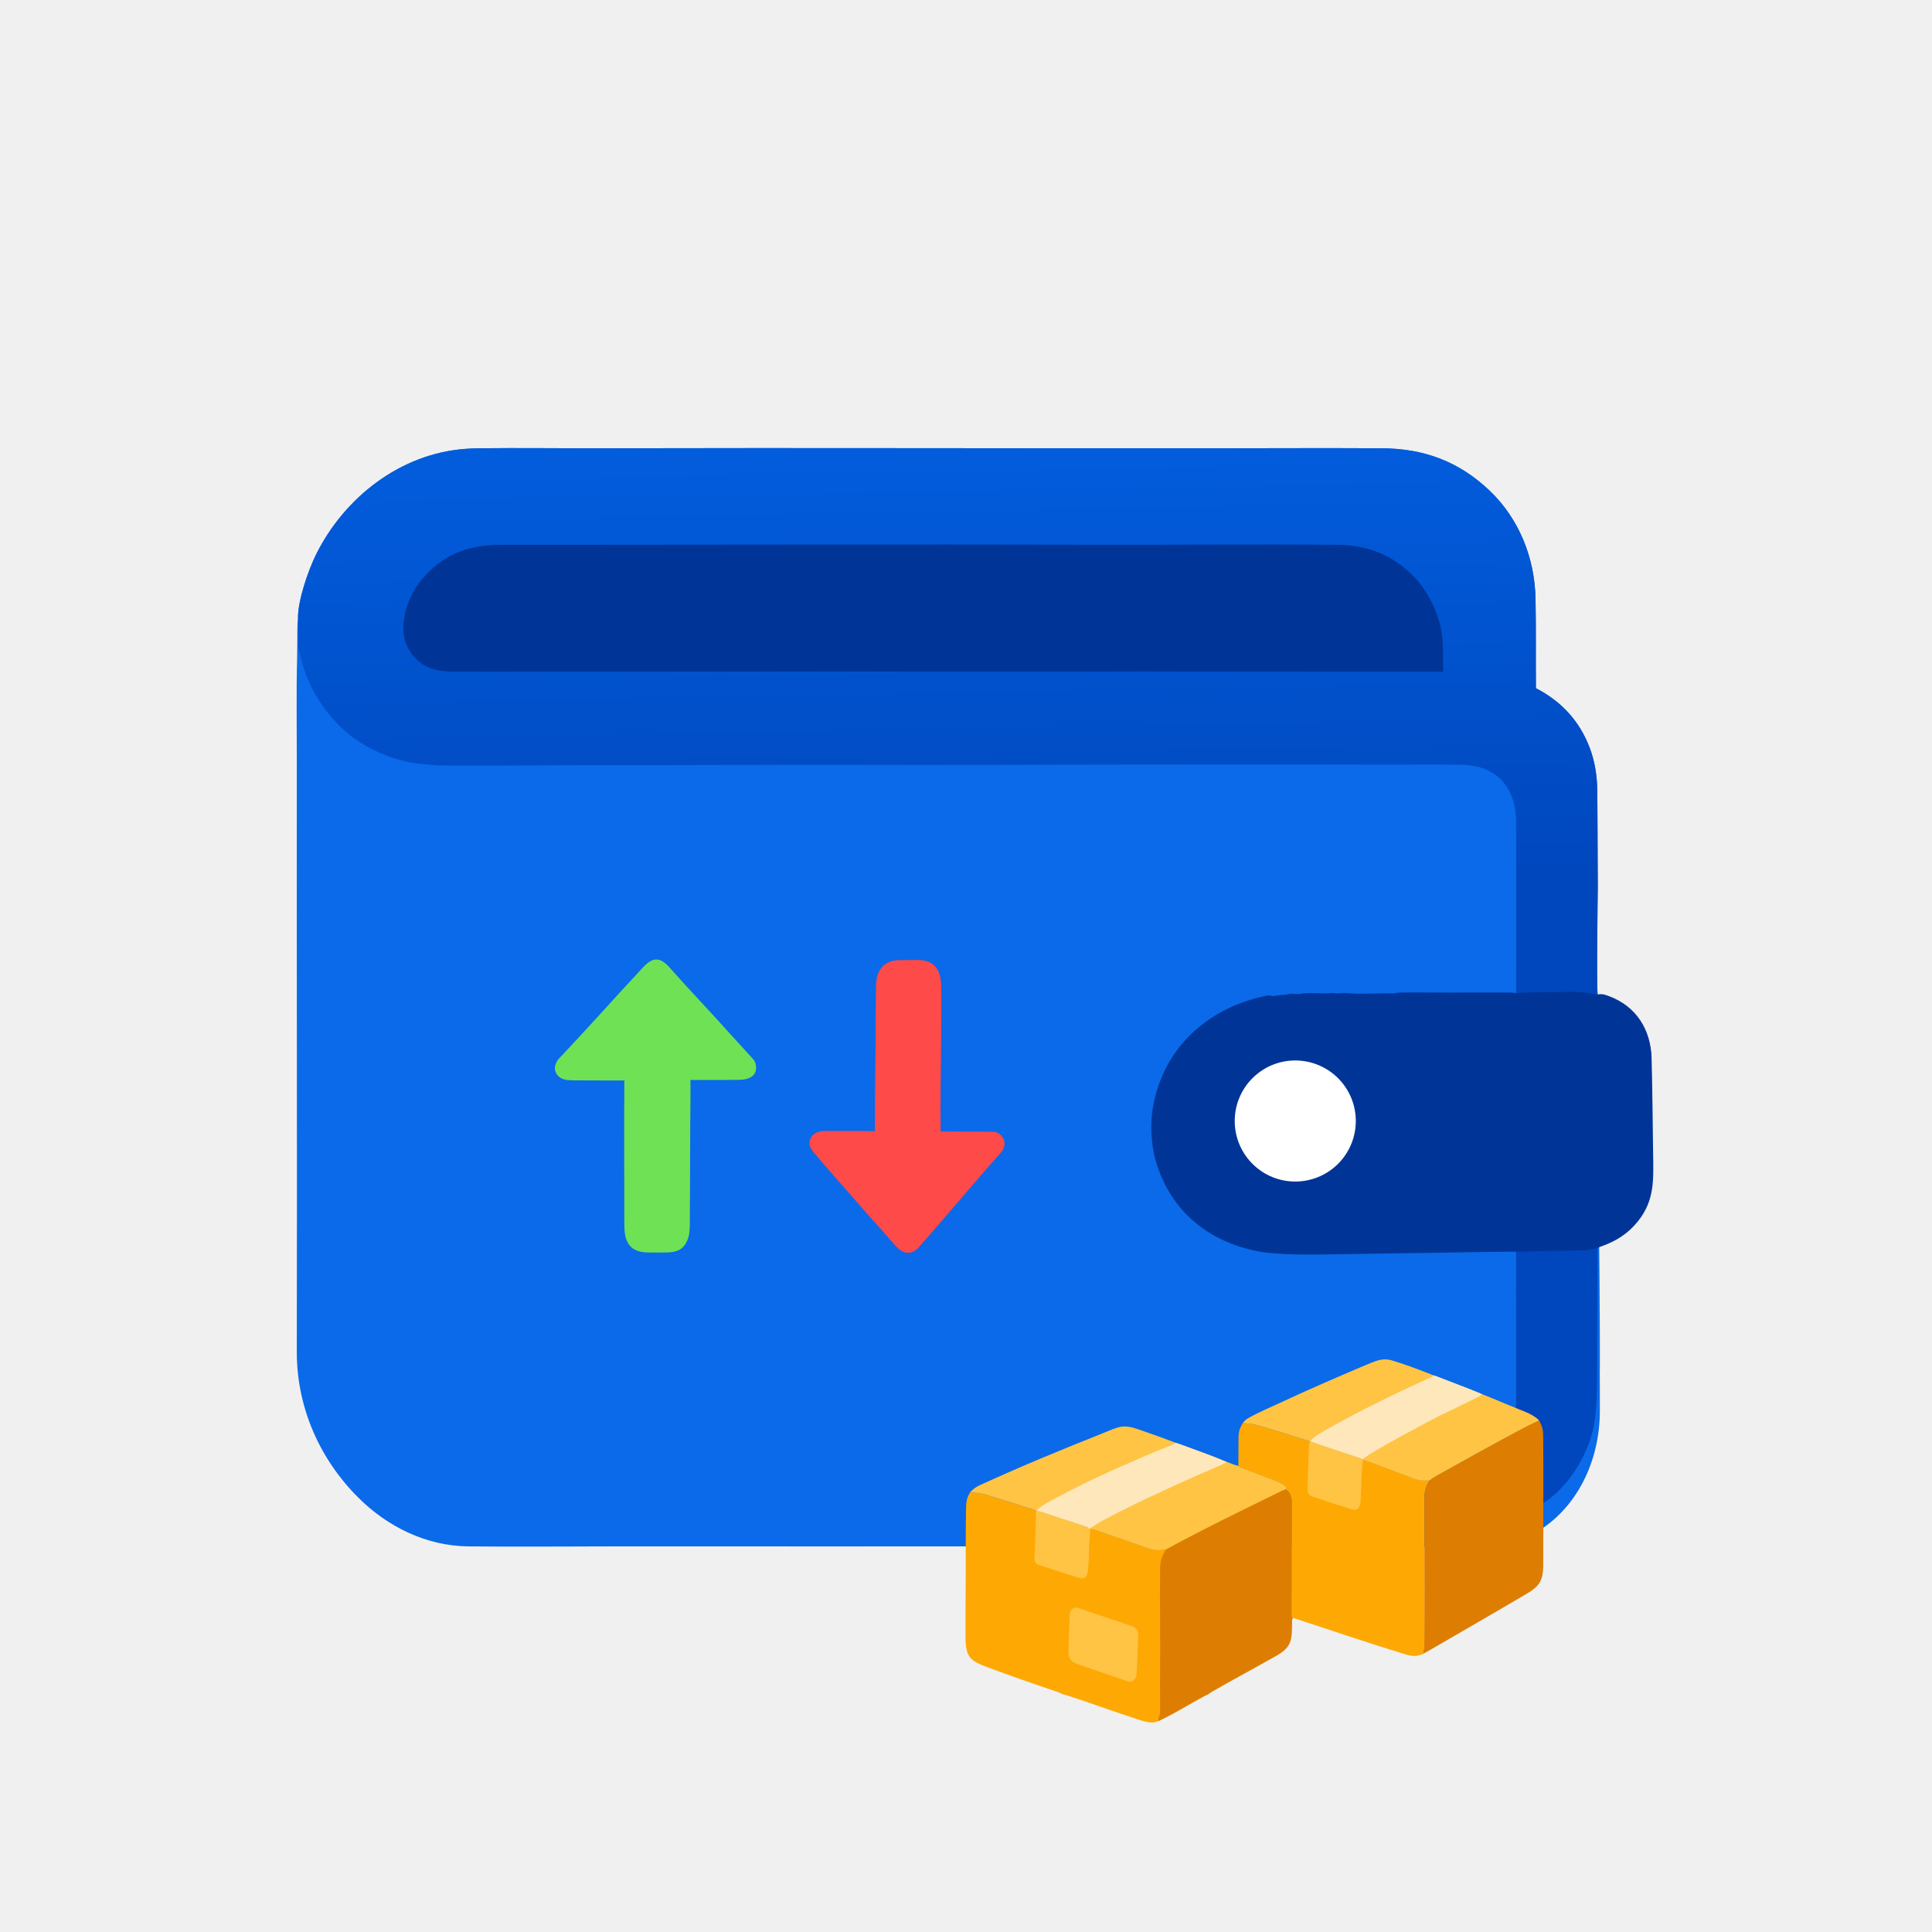
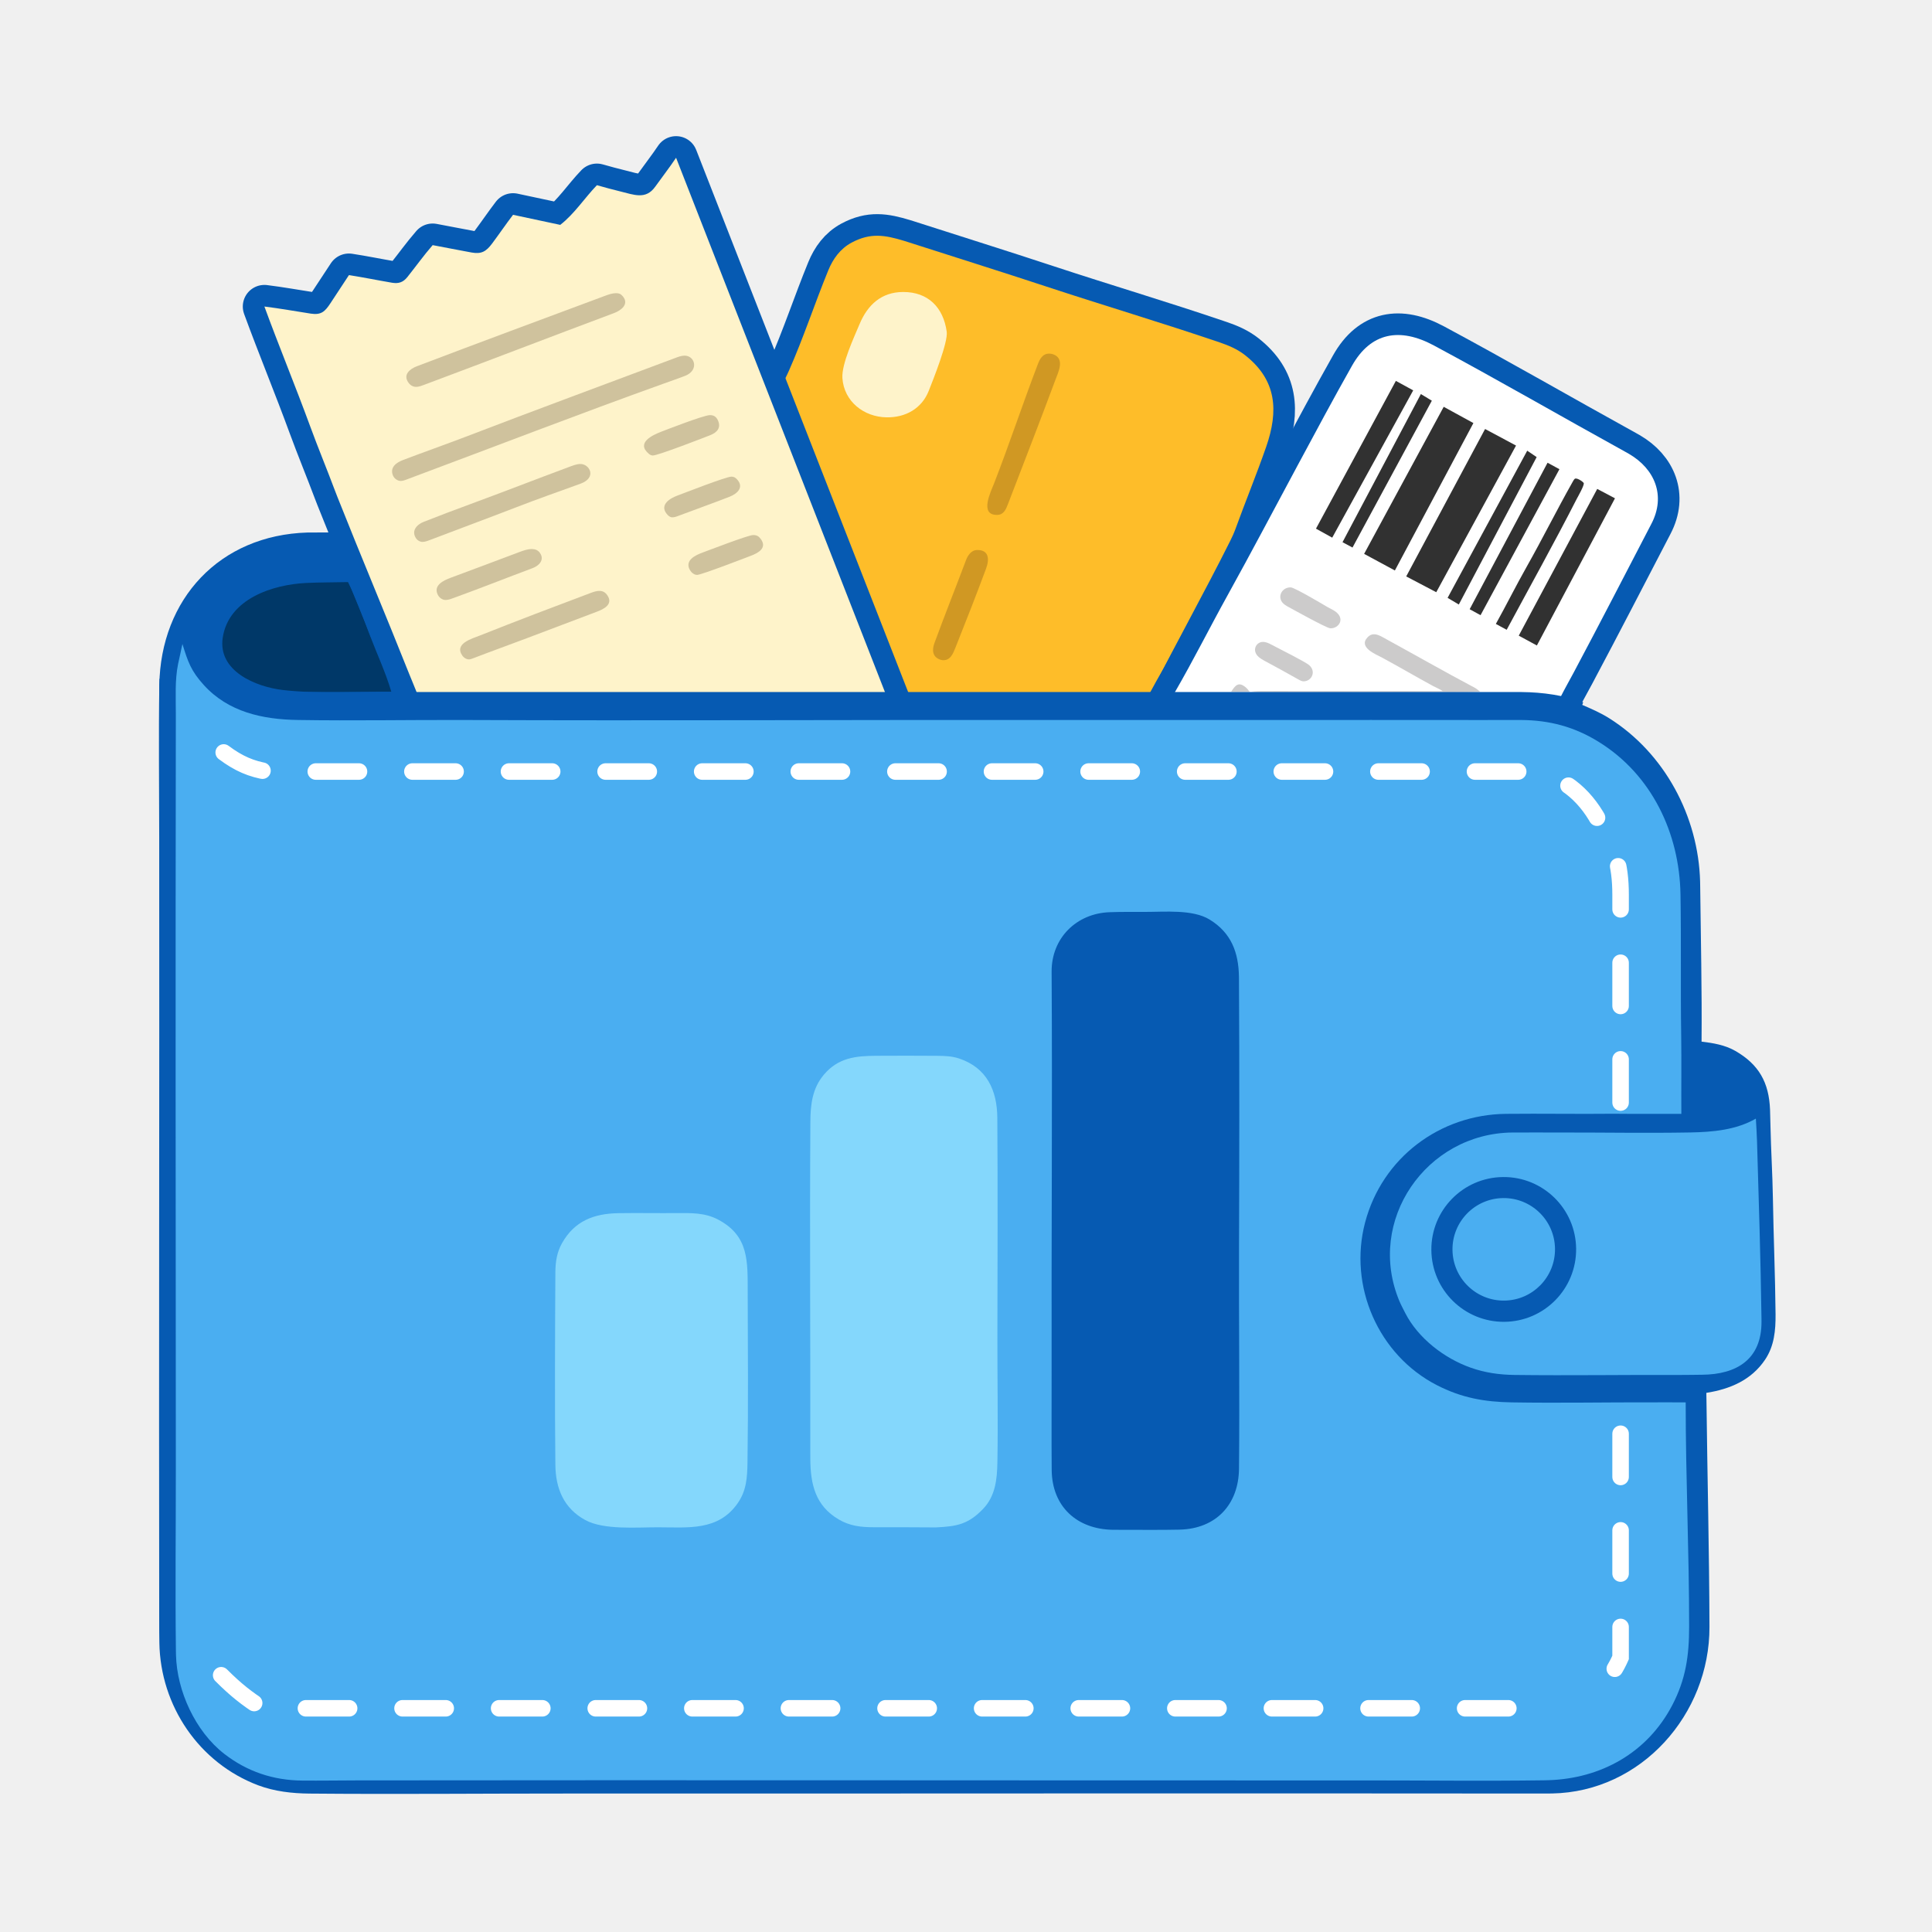
- <svg xmlns="http://www.w3.org/2000/svg" width="1254" height="1254" viewBox="0 0 1254 1254">
-   <path fill="#0A6AE9" d="M1037.8 809.75C1037.950 834.24 1038.050 858.73 1038.3 883.21C1038.41 894.2 1038.44 905.19 1038.41 916.18C1038.31 947.87 1023.92 979.58 995.53 995.48C984.97 1001.38 974.21 1003.93 962.19 1004.08C942.68 1004.3 923.13 1004.08 903.61 1004.09C885.26 1004.11 866.89 1004.33 848.54 1004.05C848.03 1004.05 847.51 1004.03 846.99 1004.02C847.51 1003.61 848.03 1003.22 848.61 1002.89C858.89 996.96 869.37 991.4 879.7 985.53C888.01 980.82 887.73 977.77 887.85 968.35C887.85 967.79 888.01 967.25 888.25 966.74C887.81 966.28 887.76 965.6 887.76 964.97C887.79 947.01 887.83 929.05 887.76 911.09C887.74 907.690 887.32 905.48 884.71 903.79C885.05 903.56 885.28 903.31 884.99 902.9C883.9 901.35 880.51 900.07 878.87 899.43C873.4 897.28 867.87 895.29 862.4 893.11C862.09 892.99 861.88 892.74 861.64 892.5C861.7 887.84 861.63 883.17 861.7 878.5C861.75 875.07 862.49 873.85 863.77 871.4C865.85 871.79 867.95 871.75 870.01 872.29C878.68 874.53 887.12 877.55 895.7 880.09C896.01 880.18 896.26 880.38 896.51 880.58C896.57 880.53 896.64 880.48 896.7 880.43C896.7 880.43 897.62 880.7 897.62 880.7C900.45 881.64 903.23 882.73 906.1 883.64C911.06 885.22 915.98 886.96 920.95 888.55C921.46 888.71 921.96 888.92 922.45 889.15C922.46 889.24 922.48 889.32 922.49 889.41C923.49 889.68 924.47 889.96 925.45 890.32C932.74 893.04 940 895.85 947.31 898.55C950.29 899.65 952.15 899.63 955.21 899.41C956.24 898.53 957.39 897.8 958.58 897.14C971.79 889.78 984.99 882.4 998.34 875.29C1001.72 873.49 1005.13 871.72 1008.62 870.16C1005.62 867.19 1001.41 865.86 997.49 864.25C996.85 846.76 997.64 829.25 997.3 811.76C1001.1 811.78 1004.91 811.56 1008.72 811.51C1015.88 811.42 1023.04 811.25 1030.19 811.12C1032.78 811.08 1035.29 810.36 1037.8 809.75Z" />
-   <path fill="#0A6AE9" d="M193.43 401.42C193.22 389.97 200.07 370.12 205.2 359.81C223.65 322.74 259.97 294.45 302 291.35C304.83 291.15 307.66 291.01 310.5 290.97C337.57 290.65 364.68 291.03 391.75 290.96C525.58 290.62 659.42 291.1 793.25 290.96C827.75 290.92 862.26 290.78 896.75 290.96C924.02 291.1 946.77 299.39 966.69 318.3C986 336.63 996.12 362.12 996.66 388.5C997.05 407.89 996.75 427.28 996.91 446.67C1013.39 455.24 1025.16 467.85 1031.8 485.31C1035.02 493.8 1036.54 502.93 1036.7 512C1037.06 533.25 1037.07 554.5 1037.25 575.75C1037.28 579.08 1035.68 643.47 1037.25 645.42C1038.78 645.39 1050.54 648.16 1059.94 657.31C1066.7 663.88 1071.56 676.16 1071.68 684.84C1071.91 701.7 1074.04 715.09 1063.07 728.78C1056.61 736.85 1048.68 741.77 1039 745.11C1038.5 745.28 1038.06 745.5 1037.59 745.75C1037.8 778.25 1037.93 810.75 1038.26 843.25C1038.41 857.83 1038.45 872.42 1038.41 887C1038.27 929.06 1019.18 971.15 981.49 992.25C967.48 1000.08 953.2 1003.47 937.25 1003.66C911.35 1003.96 885.41 1003.66 859.5 1003.68C835.15 1003.7 810.76 1004 786.41 1003.63C785.73 1003.62 785.04 1003.6 784.36 1003.58C783.32 1004.05 782.29 1004.54 781.28 1005.08C772.75 1009.62 760.99 1016.99 752.04 1020.99C747.84 1023.17 742.76 1021.36 738.25 1019.91C723.42 1015.13 708.81 1009.71 694 1004.87C692.53 1004.4 691.06 1003.94 689.56 1003.58C686.71 1003.74 683.85 1003.68 681 1003.69C587.67 1003.81 494.33 1003.66 401 1003.7C368.68 1003.72 336.32 1004.04 304 1003.71C276.71 1003.43 251.43 990.99 232.31 971.81C207.64 947.08 193.08 914.29 192.66 879.25C192.64 876.83 192.64 874.42 192.65 872C192.91 745.75 192.5 619.5 192.65 493.25C192.67 471.52 192.29 449.72 192.84 428C193.02 421.08 192.94 414.17 193.03 407.25C193.05 405.3 193.13 403.35 193.43 401.42Z" />
+ <svg xmlns="http://www.w3.org/2000/svg" viewBox="239 138 760 760">
  <defs>
-     <linearGradient id="gradient_0" gradientUnits="userSpaceOnUse" x1="616.916" y1="586.859" x2="611.637" y2="286.195">
-       <stop offset="0" stop-color="#0046BC" />
-       <stop offset="1" stop-color="#025DDD" />
-     </linearGradient>
+     <clipPath id="bl-back-clip">
+       <rect x="279" y="405" width="680" height="460" />
+     </clipPath>
  </defs>
-   <path fill="url(#gradient_0)" d="M193.43 401.42C193.22 389.97 200.07 370.12 205.2 359.81C223.65 322.74 259.97 294.45 302 291.35C304.83 291.15 307.66 291.01 310.5 290.97C337.57 290.65 364.68 291.03 391.75 290.96C525.58 290.62 659.42 291.1 793.25 290.96C827.75 290.92 862.26 290.78 896.75 290.96C924.02 291.1 946.77 299.39 966.69 318.3C986 336.63 996.12 362.12 996.66 388.5C997.05 407.89 996.75 427.28 996.91 446.67C1013.39 455.24 1025.16 467.85 1031.8 485.31C1035.02 493.8 1036.54 502.93 1036.7 512C1037.06 533.25 1036.52 625.04 1036.7 646.29C1037.14 698.19 1037.07 828.09 1036.7 872.54C1036.48 898.89 1037.55 919.52 1031.8 935.4C1018.89 971.03 992.28 982.69 986.35 981.21C975.96 978.61 984.3 936.54 984.07 906.21C983.95 890.71 984.3 548.5 984.07 533C984.03 529.97 983.8 526.94 983.24 523.97C979.87 506.09 966.78 496.66 949 496.38C931.09 496.08 913.16 496.4 895.25 496.33C780.67 495.86 666.08 496.7 551.5 496.42C498.83 496.29 446.16 496.74 393.5 496.62C358.84 496.54 324.16 497.21 289.5 496.87C282.94 496.81 276.49 496.25 270 495.42C252.88 493.2 233.95 484.26 221.54 472.24C209.1 460.2 200.19 445.59 195.69 428.7C195.230 426.98 194.85 425.23 194.39 423.51C194.39 423.5 194.24 423.05 194.24 423.05C193.57 421.14 193.52 420.9 193.45 418.75C193.34 415.86 193.2 412.89 193.36 410C193.53 406.85 193.72 404.55 193.43 401.42Z" />
-   <path fill="#003597" d="M261.8 406.33C262.2 395.88 266.63 384.86 273.25 376.79C286.95 360.14 302.81 353.92 324.01 353.64C333.1 353.52 342.2 353.61 351.28 353.61C470.09 353.57 588.91 353.28 707.72 353.56C760.72 353.68 813.75 353.23 866.75 353.57C887.21 353.7 903.47 359.49 918.51 375.09C926.49 383.35 934.05 398.43 935.75 410.92C936.89 419.23 936.54 427.65 936.71 436.04C933.18 435.96 833.6 436.11 787.36 435.91C727.34 435.66 667.34 436.15 607.33 435.94C533.32 435.67 459.32 436.14 385.31 435.93C354.83 435.84 324.32 436.21 293.85 435.91C291.91 435.89 290 435.72 288.06 435.59C272.41 434.54 261.19 421.97 261.8 406.33Z" />
-   <path fill="#003597" d="M824.4 646.08C825.34 646.43 826.03 646.82 826.99 646.4C828 645.95 829.17 646.38 830.22 646.05C832.08 645.46 833.66 646.07 835.2 645.54C837.88 644.61 839.82 645.28 842.5 645.24C843.57 645.23 844.46 644.88 845.5 644.79C850.81 644.3 856.17 644.77 861.5 644.75C862.69 644.74 863.81 644.42 865 644.55C866.69 644.75 868.26 644.82 870 644.73C870.67 644.7 871.33 644.55 872 644.51C873.32 644.44 874.46 644.61 875.75 644.71C885.39 645.48 895.09 644.47 904.75 644.75C905.81 644.78 906.69 644.25 907.75 644.24C918.83 644.11 929.92 644.25 941 644.25C954.33 644.24 967.67 644.19 981 644.24C981.7 644.24 982.34 644.47 983.02 644.47C984.31 644.45 983.68 644.4 985 644.65C985.69 644.78 986.89 644.25 987.75 644.24C998.92 644.11 1010.08 643.84 1021.25 643.82C1024.93 643.81 1028.59 644.32 1032.24 644.78C1033.03 644.88 1033.69 645.23 1034.5 645.24C1036.23 645.27 1036.52 646.12 1038.19 645.28C1040.82 645.23 1041.63 645.56 1044.25 646.53C1061.97 653.04 1071.5 668.23 1071.99 686.75C1072.55 707.48 1072.7 728.26 1072.99 749C1073.22 765.86 1074.04 779.09 1063.07 792.78C1056.61 800.85 1048.68 805.77 1039 809.11C1038.5 809.28 1038.06 809.5 1037.59 809.75C1034.26 810.56 1030.93 811.51 1027.5 811.57C1018 811.74 1008.51 811.96 999 812.08C993.94 812.15 988.89 812.45 983.84 812.42C982.81 812.42 981.78 812.42 980.75 812.43C946.58 812.8 912.42 813.5 878.25 813.92C859.56 814.15 839.57 815.02 821.25 812.97C821.25 812.97 820.5 812.87 820.5 812.87C786.18 807.54 759.88 787.17 750.09 753.25C746.88 742.12 746.43 728.12 748.68 716.77C754.58 686.97 773.5 664.79 801.03 652.77C805.9 650.65 818.95 646.22 824.4 646.08Z" />
-   <path fill="white" d="M841.26 688.32C855.41 688.51 868.37 696.3 875.18 708.71C881.98 721.12 881.59 736.23 874.15 748.27C866.71 760.31 853.36 767.42 839.22 766.88C817.72 766.05 800.88 748.1 801.44 726.59C802 705.08 819.75 688.02 841.26 688.32Z" />
-   <path fill="#FEA903" d="M806.63 923.57C809.39 924.09 812.17 924.04 814.91 924.75C826.41 927.73 837.61 931.73 849 935.1C849.41 935.23 849.75 935.49 850.07 935.76C850.16 935.69 850.25 935.62 850.33 935.55C850.33 935.55 851.55 935.92 851.55 935.92C855.31 937.16 859 938.61 862.8 939.82C869.39 941.92 875.92 944.22 882.51 946.33C883.19 946.55 883.85 946.82 884.5 947.13C884.52 947.25 884.54 947.36 884.56 947.47C885.88 947.83 887.19 948.2 888.48 948.68C898.16 952.29 907.8 956.02 917.5 959.61C921.45 961.07 923.92 961.04 927.98 960.75C925.49 964.75 924.52 967.93 924.51 973C924.46 1004.25 924.72 1035.5 924.47 1066.75C924.45 1069.03 923.93 1071.28 923.5 1073.52C919.69 1075.15 917.08 1075.28 912.5 1073.89C888.64 1066.59 865.02 1058.55 841.3 1050.78C841.3 1050.78 839.11 1050.11 839.11 1050.11C838.53 1049.5 838.46 1048.6 838.46 1047.76C838.5 1023.92 838.56 1000.08 838.46 976.25C838.44 971.73 837.88 968.8 834.41 966.56C834.86 966.25 835.17 965.92 834.79 965.38C833.34 963.32 828.84 961.62 826.67 960.77C819.4 957.92 812.06 955.28 804.81 952.39C804.4 952.23 804.11 951.89 803.8 951.58C803.87 945.39 803.79 939.19 803.88 933C803.94 928.44 804.93 926.82 806.63 923.57Z" />
-   <path fill="#FFC444" d="M850.33 935.55C850.33 935.55 851.55 935.92 851.55 935.92C855.31 937.16 859 938.61 862.8 939.82C869.39 941.92 875.92 944.22 882.51 946.33C883.19 946.55 883.85 946.82 884.5 947.13C884.52 947.25 884.54 947.36 884.56 947.47C883.49 956.44 883.66 965.5 883.06 974.5C882.78 978.64 881.1 980.81 877.24 979.62C869.72 977.31 862.27 974.78 854.8 972.32C850.65 970.95 848.59 970.6 848.72 966C848.95 957.42 849.13 948.83 849.54 940.25C849.61 938.74 849.81 937.25 850.07 935.76C850.16 935.69 850.25 935.62 850.33 935.55Z" />
-   <path fill="#DD7E02" d="M998.87 921.93C1001 925.41 1001.6 927.74 1001.65 932.5C1001.89 959.74 1001.63 987 1001.68 1014.25C1001.68 1014.25 1001.67 1016.25 1001.67 1016.25C1001.58 1025.89 999.05 1029.66 991.27 1034.25C969.82 1046.91 948.24 1059.33 926.7 1071.82C925.65 1072.43 924.58 1072.98 923.5 1073.52C923.93 1071.28 924.45 1069.03 924.47 1066.75C924.72 1035.5 924.46 1004.25 924.51 973C924.52 967.93 925.49 964.75 927.98 960.75C929.35 959.58 930.88 958.61 932.45 957.74C949.99 947.97 967.5 938.17 985.22 928.74C989.71 926.35 994.23 924 998.87 921.93Z" />
-   <path fill="#FEA903" d="M834.41 966.56C837.88 968.8 838.44 971.73 838.46 976.25C838.56 1000.08 838.5 1023.92 838.46 1047.76C838.46 1048.6 838.53 1049.5 839.11 1050.11C838.8 1050.78 838.58 1051.5 838.58 1052.24C838.43 1064.75 838.8 1068.79 827.77 1075.05C814.06 1082.83 800.15 1090.21 786.5 1098.08C785.74 1098.52 785.05 1099.04 784.36 1099.58C783.32 1100.05 782.29 1100.54 781.28 1101.08C772.75 1105.62 760.99 1112.99 752.04 1116.99C747.84 1119.17 742.76 1117.36 738.25 1115.91C723.42 1111.13 708.81 1105.71 694 1100.87C692.53 1100.4 691.06 1099.94 689.56 1099.58C688.53 1099.06 687.5 1098.56 686.41 1098.2C671.26 1093.1 656.18 1087.81 641.2 1082.26C629.86 1078.07 626.73 1075.76 626.69 1062.75C626.66 1051.59 626.69 1040.41 626.79 1029.25C626.93 1012.84 626.7 996.4 627.01 980C627.12 974.19 627.36 972.7 629.68 968.61C632.73 968.89 635.82 969.01 638.76 969.86C650.28 973.16 660.09 976.51 671.02 979.9C671.78 980.14 672.01 980.28 672.58 980.8C672.65 980.71 672.72 980.62 672.78 980.54C674.2 980.82 675.59 981.2 676.97 981.66C686.11 984.69 695.25 987.7 704.41 990.69C705.59 991.08 706.25 991.42 707.11 992.2C707.24 992.43 707.38 992.65 707.52 992.88C708.31 992.29 708.78 992.34 709.72 992.64C721.16 996.26 732.4 1000.51 743.78 1004.36C749.59 1006.33 751.48 1006.46 756.93 1005.52C781.08 992.37 805.83 980.36 830.52 968.26C831.79 967.64 833.1 967.1 834.41 966.56Z" />
-   <path fill="#DD7E02" d="M834.41 966.56C837.88 968.8 838.44 971.73 838.46 976.25C838.56 1000.08 838.5 1023.92 838.46 1047.76C838.46 1048.6 838.53 1049.5 839.11 1050.11C838.8 1050.78 838.58 1051.5 838.58 1052.24C838.43 1064.75 838.8 1068.79 827.77 1075.05C814.06 1082.83 800.15 1090.21 786.5 1098.08C785.74 1098.52 785.05 1099.04 784.36 1099.58C783.32 1100.05 782.29 1100.54 781.28 1101.08C772.75 1105.62 760.99 1112.99 752.04 1116.99C751.79 1116.18 751.65 1116.03 751.96 1115.23C752.69 1113.41 752.98 1111.99 753 1110C753.05 1103.25 752.83 1096.51 752.92 1089.75C753.24 1065.75 752.66 1041.74 752.98 1017.75C753.05 1012.67 754.44 1009.5 756.93 1005.52C781.08 992.37 805.83 980.36 830.52 968.26C831.79 967.64 833.1 967.1 834.41 966.56Z" />
-   <path fill="#FFC444" d="M672.78 980.54C674.2 980.82 675.59 981.2 676.97 981.66C686.11 984.69 695.25 987.7 704.41 990.69C705.59 991.08 706.25 991.42 707.11 992.2C707.24 992.43 707.38 992.65 707.52 992.88C707.5 994.42 707.47 995.96 707.34 997.5C706.78 1004.08 706.83 1010.67 706.36 1017.25C705.67 1026.82 702.63 1024.92 694.55 1022.33C688.11 1020.26 681.67 1018.19 675.25 1016.05C671.28 1014.73 671.38 1013.48 671.5 1009.5C671.56 1007.5 671.63 1005.52 671.75 1003.52C672.17 996.59 672.1 989.66 672.43 982.74C672.46 982.09 672.52 981.45 672.58 980.8C672.65 980.71 672.72 980.62 672.78 980.54Z" />
-   <path fill="#FFC444" d="M698.25 1043.52C700.6 1043.56 702.77 1044.72 705 1045.47C714.76 1048.74 724.56 1052 734.29 1055.36C736.83 1056.23 738.86 1057.86 738.79 1060.74C738.56 1069.42 738.06 1078.08 737.7 1086.75C737.59 1089.19 735.68 1091.68 733.25 1091.57C732.47 1091.53 731.74 1091.21 731.01 1090.95C720.51 1087.32 709.99 1083.76 699.49 1080.15C695.3 1078.7 693.5 1076.6 693.55 1071.75C693.64 1064.25 694.02 1056.75 694.23 1049.24C694.3 1046.83 695.18 1043.48 698.25 1043.52Z" />
-   <path fill="#FFC444" d="M629.68 968.61C631.7 966.42 633.17 965.29 636.22 963.89C662.39 951.89 689.02 940.89 715.78 930.27C726.44 926.04 728.55 924.2 738.92 927.76C747.07 930.57 755.22 933.43 763.26 936.54C764.02 936.74 764.76 936.98 765.49 937.25C775.76 941.13 786.17 944.62 796.26 948.94C797.65 949.46 802.14 951.32 803.8 951.58C804.11 951.89 804.4 952.23 804.81 952.39C812.06 955.28 819.4 957.92 826.67 960.77C828.84 961.62 833.34 963.32 834.79 965.38C835.17 965.92 834.86 966.25 834.41 966.56C833.1 967.1 831.79 967.64 830.52 968.26C805.83 980.36 781.08 992.37 756.93 1005.52C751.48 1006.46 749.59 1006.33 743.78 1004.36C732.4 1000.51 721.16 996.26 709.72 992.64C708.78 992.34 708.31 992.29 707.52 992.88C707.38 992.65 707.24 992.43 707.11 992.2C706.25 991.42 705.59 991.08 704.41 990.69C695.25 987.7 686.11 984.69 676.97 981.66C675.59 981.2 674.2 980.82 672.78 980.54C672.72 980.62 672.65 980.71 672.58 980.8C672.01 980.28 671.78 980.14 671.02 979.9C660.09 976.51 650.28 973.16 638.76 969.86C635.82 969.01 632.73 968.89 629.68 968.61Z" />
-   <path fill="#FFC444" d="M796.26 948.94C797.65 949.46 802.14 951.32 803.8 951.58C804.11 951.89 804.4 952.23 804.81 952.39C812.06 955.28 819.4 957.92 826.67 960.77C828.84 961.62 833.34 963.32 834.79 965.38C835.17 965.92 834.86 966.25 834.41 966.56C833.1 967.1 831.79 967.64 830.52 968.26C805.83 980.36 781.08 992.37 756.93 1005.52C751.48 1006.46 749.59 1006.33 743.78 1004.36C732.4 1000.51 721.16 996.26 709.72 992.64C708.78 992.34 708.31 992.29 707.52 992.88C707.38 992.65 707.24 992.43 707.11 992.2C711.19 989.83 710.73 989.56 716.15 986.69C735.85 976.25 756.12 966.92 776.49 957.86C782.38 955.23 788.45 952.83 794.27 950.07C794.96 949.74 795.61 949.34 796.26 948.94Z" />
-   <path fill="#FEE7BB" d="M763.26 936.54C764.02 936.74 764.76 936.98 765.49 937.25C775.76 941.13 786.17 944.62 796.26 948.94C795.61 949.34 794.96 949.74 794.27 950.07C788.45 952.83 782.38 955.23 776.49 957.86C756.12 966.92 735.85 976.25 716.15 986.69C710.73 989.56 711.19 989.83 707.11 992.2C706.25 991.42 705.59 991.08 704.41 990.69C695.25 987.7 686.11 984.69 676.97 981.66C675.59 981.2 674.2 980.82 672.78 980.54C672.79 980.53 673.33 979.91 673.33 979.91C675.7 977.23 683.09 973.58 686.21 971.89C707.17 960.56 729.21 950.98 751.13 941.7C754.9 940.11 759.86 938.47 763.26 936.54Z" />
-   <path fill="#FFC444" d="M806.63 923.57C807.58 922.5 808.44 921.53 809.67 920.78C815.06 917.5 828.09 911.81 833.68 909.22C850.46 901.44 867.45 894.07 884.47 886.84C884.48 886.84 885.84 886.28 885.84 886.28C891.77 883.87 896.85 881.07 903.25 882.95C912.48 885.67 921.66 889.25 930.62 892.74C931.93 893.15 933.22 893.64 934.5 894.14C942.91 897.44 951.39 900.56 959.75 903.99C960.53 904.31 961.3 904.63 962.04 905.03C969.45 907.91 976.72 911.14 984.1 914.08C989.3 916.22 994.88 917.98 998.87 921.93C994.23 924 989.71 926.35 985.22 928.74C967.5 938.17 949.99 947.97 932.45 957.74C930.88 958.61 929.35 959.58 927.98 960.75C923.92 961.04 921.45 961.07 917.5 959.61C907.8 956.02 898.16 952.29 888.48 948.68C887.19 948.2 885.88 947.83 884.56 947.47C884.54 947.36 884.52 947.25 884.5 947.13C883.85 946.82 883.19 946.55 882.51 946.33C875.92 944.22 869.39 941.92 862.8 939.82C859 938.61 855.31 937.16 851.55 935.92C851.55 935.92 850.33 935.55 850.33 935.55C850.25 935.62 850.16 935.69 850.07 935.76C849.75 935.49 849.41 935.23 849 935.1C837.61 931.73 826.41 927.73 814.91 924.75C812.17 924.04 809.39 924.09 806.63 923.57Z" />
-   <path fill="#FFC444" d="M884.5 947.13C887.41 944.7 890.73 942.83 894 940.92C904.84 934.57 915.92 928.68 926.99 922.75C937.28 917.24 947.97 912.55 958.34 907.22C959.62 906.56 960.88 905.88 962.04 905.03C969.45 907.91 976.72 911.14 984.1 914.08C989.3 916.22 994.88 917.98 998.87 921.93C994.23 924 989.71 926.35 985.22 928.74C967.5 938.17 949.99 947.97 932.45 957.74C930.88 958.61 929.35 959.58 927.98 960.75C923.92 961.04 921.45 961.07 917.5 959.61C907.8 956.02 898.16 952.29 888.48 948.68C887.19 948.2 885.88 947.83 884.56 947.47C884.54 947.36 884.52 947.25 884.5 947.13Z" />
-   <path fill="#FEE7BB" d="M930.62 892.74C931.93 893.15 933.22 893.64 934.5 894.14C942.91 897.44 951.39 900.56 959.75 903.99C960.53 904.31 961.3 904.63 962.04 905.03C960.88 905.88 959.62 906.56 958.34 907.22C947.97 912.55 937.28 917.24 926.99 922.75C915.92 928.68 904.84 934.57 894 940.92C890.73 942.83 887.41 944.7 884.5 947.13C883.85 946.82 883.19 946.55 882.51 946.33C875.92 944.22 869.39 941.92 862.8 939.82C859 938.61 855.31 937.16 851.55 935.92C851.55 935.92 850.33 935.55 850.33 935.55C850.33 935.55 850.85 934.92 850.85 934.91C853.23 932.03 860.79 928.01 864.09 926.15C885.08 914.33 906.87 903.99 928.75 893.92C929.42 893.61 930.02 893.17 930.62 892.74Z" />
-   <path fill="#6FE154" d="M405.25 701.3C394.25 701.24 383.25 701.36 372.25 701.22C371.08 701.21 369.91 701.18 368.75 701.09C360.61 700.45 357.4 693.07 362.93 686.96C363.88 685.91 364.87 684.89 365.85 683.86C383.29 665.37 400.14 646.32 417.5 627.750C423.45 621.39 428.2 620.89 434.32 627.67C434.32 627.68 435.68 629.19 435.68 629.19C448.2 643.34 461.36 656.95 473.91 671.07C478.6 676.34 483.5 681.42 488.17 686.69C489.19 687.84 490.14 688.97 490.46 690.5C492.14 698.23 486.4 700.8 479.75 700.89C469.21 701.04 458.68 700.89 448.14 700.98C448.21 704.74 448.2 708.49 448.16 712.25C447.88 739.5 447.97 766.75 447.73 794C447.7 797.7 447.61 801.55 446.15 805.01C443.46 811.41 438.86 812.86 432.5 812.95C428.5 813.01 424.5 813.01 420.5 812.95C409.72 812.79 405.44 807.28 405.27 796.25C405.25 794.92 405.23 793.58 405.23 792.25C405.26 761.94 405 731.6 405.25 701.3Z" />
-   <path fill="#FE4A48" d="M567.86 734.22C567.89 720.65 567.89 707.06 568.12 693.5C568.42 675.5 568.29 657.49 568.59 639.5C568.75 629.72 573.76 623.19 584 623.18C588 623.17 592 623.08 596 623.1C607.16 623.15 610.8 630.28 610.92 640.5C611.06 651.16 610.92 661.84 610.87 672.5C610.78 693.12 610.27 713.77 610.56 734.38C621.71 734.39 632.85 734.58 644 734.58C645.02 734.58 646.04 734.65 646.98 735.07C652.57 737.57 653.540 743.55 649.75 748.01C649.75 748.01 649.08 748.77 649.08 748.78C631.38 768.56 614.53 789.08 596.9 808.92C595.76 810.19 594.49 811.6 592.9 812.32C586.29 815.28 582.23 809.71 578.31 805.32C577.25 804.13 576.23 802.9 575.19 801.69C570.43 796.09 565.3 790.81 560.53 785.24C549.9 772.86 538.88 760.78 528.38 748.29C526.28 745.8 524.75 743.4 525.69 740.01C526.84 735.83 531.07 734.1 535 734.09C545.950 734.06 556.91 733.99 567.86 734.22Z" />
+   <path clip-path="url(#bl-back-clip)" fill="#065AB2" d="M489.81 206.53C493.16 202.23 496.35 197.79 499.76 193.53C503.95 188.45 508.97 187.87 511.29 193.8C518.4 211.95 525.44 230.11 532.57 248.25C536.28 257.69 539.49 267.4 543.8 276.59C546.87 266.62 552.13 253.46 556.31 242.89C556.83 241.58 557.38 240.28 557.97 239C564.74 224.42 579.92 219.18 594.91 223.76C600.52 225.47 606.13 227.35 611.69 229.22C647.61 241.27 683.89 252.23 719.78 264.36C725.87 266.42 731.15 268.69 735.94 273.08C747.38 283.57 748.3 291.27 747.85 306.13C748.41 305.17 748.97 304.22 749.5 303.25C754.21 294.57 758.85 285.85 763.78 277.29C766.48 272.6 769.8 268.36 774.57 265.65C786.31 258.96 797.26 261.52 808.5 267.6L810.42 268.66C834.63 282.05 859.01 295.15 883.02 308.89C888.92 312.26 894.06 316.75 896.82 323.1C900.7 332.06 899.84 340.01 895.53 348.5C890.66 358.09 885.82 367.76 880.75 377.24C874.04 389.79 867.72 402.6 860.76 415.01C864.58 416.65 868.46 418.3 872 420.53C893.84 434.28 907.1 459.16 907.78 484.75L907.81 486.5C908.04 506.91 908.53 527.34 908.35 547.75C912.92 548.29 917.57 549.08 921.56 551.36C930.95 556.73 934.87 563.88 935.29 574.5C935.37 576.67 935.41 578.83 935.46 581C935.65 590.42 936.26 599.84 936.41 609.25C936.66 624.5 937.32 639.75 937.46 655C937.51 661.32 936.96 667.48 933.33 672.87C927.88 680.96 919.5 684.45 910.23 685.92C910.25 686.86 910.27 687.81 910.28 688.75C910.62 718.5 911.38 748.25 911.46 778C911.56 812.26 884.72 842.9 849.5 843.51C847.92 843.53 846.33 843.53 844.75 843.53C717.25 843.39 589.75 843.57 462.25 843.53C428.42 843.52 394.57 843.85 360.75 843.55C353.97 843.49 346.99 842.71 340.61 840.31C317.25 831.52 302.09 808.97 301.69 784.25C301.64 781.33 301.63 778.42 301.63 775.5C301.47 672.75 301.73 570 301.63 467.25C301.62 447.35 301.36 427.4 301.67 407.5C302.2 373.7 325.3 348.5 360 347.48C362.72 347.4 365.44 347.44 368.16 347.44C366 342 363.88 336.51 361.85 331.02C359.61 324.99 356.98 319.13 354.82 313.08C348.56 295.63 341.24 278.56 334.77 261.2L334.43 260.25C332.27 254.08 335.16 248.93 342 249.99C348.44 250.98 354.9 251.83 361.3 253.04C375.2 232.81 368.05 236.36 393.18 241.04C394.67 238.8 396.12 236.61 397.74 234.45C401.86 228.97 403.15 225.35 410.25 226.5C415.21 227.3 420.15 228.2 425.08 229.18C428.04 225.4 430.82 221.49 433.65 217.61C436.71 213.44 438.59 213.26 443.5 214.4C447.95 215.43 452.38 216.58 456.81 217.7C459.78 213.81 462.88 210.01 466.02 206.26C469.06 202.62 471.17 201.63 475.79 202.81C480.47 204.01 485.1 205.42 489.81 206.53Z" />
+   <path fill="#065AB2" d="M301.67 440L301.67 407.5C302.2 373.7 325.3 348.5 360 347.48L371 347.44C375 347.44 377.5 349.2 378.8 352.5L406 421L406 440Z" />
+   <path fill="#003868" d="M392.92 410.09C379.68 410.06 363.47 410.98 350.25 409.43C339.64 408.18 324.56 402.01 326.63 388.75C329 373.58 346.21 367.95 359.5 367.32C364.96 367.06 370.43 367.11 375.89 366.98C378.8 372.5 382.45 382.51 384.53 387.99C387.3 395.28 390.76 402.62 392.92 410.09Z" />
+   <path fill="#003868" d="M402.6 392C400 386 402 380 409 380L862 380C868 380 870 384 868 389L836.3 440L419.3 440Z" />
+   <g>
+     <path fill="#FEBD29" stroke="#065AB2" stroke-width="17" stroke-linejoin="round" paint-order="stroke" d="M547.77 287.14C548.31 286.06 548.83 284.99 549.32 283.89C555.03 270.98 559.46 257.45 564.81 244.38C566.69 239.78 569.55 235.83 574 233.44C581.36 229.5 586.97 230.41 594.63 232.74L596 233.17C614.23 239.04 632.53 244.76 650.72 250.76C673.33 258.22 696.17 264.99 718.71 272.67C722.38 273.92 725.71 275.31 728.78 277.72C741.3 287.55 741.98 299.66 737.09 313.75C733.32 324.59 728.95 335.21 725.03 346C724.44 347.62 723.73 349.19 722.96 350.73C712.97 370.71 702.06 390.21 691.99 410.15L665.9 460L470 460L547.77 287.14Z" />
+     <path fill="#FEF3CA" d="M594.25 252.86C604.04 252.83 610.08 258.86 611.42 268.5C612 272.61 606.04 287.44 604.36 291.71C601.62 298.72 595.21 302.29 587.75 302.17C578.8 302.03 571.01 295.91 570.38 286.75C570 281.2 575.01 270.59 577.13 265.5C580.29 257.94 585.7 252.89 594.25 252.86Z" />
+     <path fill="#D09823" d="M651.75 277.11C652.27 277.11 652.77 277.18 653.26 277.36C658.04 279.05 655.29 284.4 654.14 287.5C648.09 303.81 641.75 320.01 635.52 336.26C634.69 338.42 633.83 340.51 631.25 340.55C624.1 340.67 628.84 331.27 630.01 328.25C636.02 312.78 641.25 297.01 647.16 281.52C648.01 279.3 649.07 277.08 651.75 277.11Z" />
+     <path fill="#D09823" d="M623.25 354.36C628.19 354.23 628.2 358.14 626.88 361.72C623.03 372.11 618.96 382.41 614.87 392.71C613.9 395.13 612.84 397.95 609.75 397.69C609.67 397.68 609.16 397.59 609 397.54C605.75 396.47 605.58 393.73 606.57 391.01C610.59 380.04 614.93 369.19 619.04 358.25C619.76 356.34 621.21 354.42 623.25 354.36Z" />
+   </g>
+   <g>
+     <path fill="#FEF3CA" stroke="#065AB2" stroke-width="17" stroke-linejoin="round" paint-order="stroke" d="M504.95 200.06L587.11 410.23L606.7 460L423.1 460L402.84 410.16C401.94 407.84 400.94 405.56 400.02 403.25C390.78 379.98 381.02 356.92 371.79 333.64L370.81 331.11C367.6 322.55 364.08 314.08 360.94 305.5C355.18 289.79 348.77 274.3 343.01 258.58C349.12 259.34 355.17 260.43 361.25 261.37C365.35 262 366.82 260.58 369.01 257.25C371.42 253.58 373.82 249.89 376.26 246.23C381.93 247.09 387.55 248.26 393.21 249.22C395.78 249.65 397.59 249.07 399.25 246.99C402.58 242.81 405.69 238.46 409.2 234.43C414.3 235.38 419.39 236.4 424.5 237.33C428.39 238.03 430.24 236.94 432.59 233.79C435.38 230.06 437.99 226.2 440.82 222.5L459.39 226.46C464.99 222.1 468.88 215.97 473.81 210.85C476.86 211.73 479.94 212.55 483.04 213.31C488.41 214.62 493.03 216.65 496.74 211.45C499.46 207.64 502.34 203.95 504.95 200.06Z" />
+     <g fill="#CFC29D">
+       <path d="M508.25 277.9C512.38 277.85 514.08 283.68 508.49 285.85C505.81 286.89 503.06 287.83 500.36 288.8C466.65 300.89 433.25 313.82 399.7 326.34C398.74 326.7 397.78 327.14 396.75 327.19C395.42 327.25 394.04 326.23 393.56 325C392.3 321.8 394.92 319.96 397.49 318.98C405.7 315.84 413.99 312.95 422.19 309.81C449.55 299.3 477.06 289.17 504.5 278.87C505.71 278.41 506.95 277.92 508.25 277.9Z" />
+       <path d="M481.25 253.33C482.44 253.31 483.18 253.58 483.96 254.51C486.64 257.67 483.32 260.12 480.54 261.16C455.57 270.49 430.71 280.1 405.73 289.42C404.77 289.78 403.78 290.17 402.75 290.18C401.42 290.2 400.37 289.53 399.61 288.44C397.45 285.3 400.3 283.1 403 282.07C427.62 272.7 452.32 263.56 477 254.37C478.37 253.86 479.78 253.35 481.25 253.33Z" />
+       <path d="M467.25 320.52C470.88 320.44 473.99 325.87 467.34 328.28C458.81 331.37 450.25 334.38 441.79 337.66C430.62 341.98 419.4 346.12 408.21 350.39C407.25 350.75 406.28 351.16 405.25 351.17C404.22 351.17 403.28 350.66 402.69 349.81C400.68 346.87 402.91 344.36 405.68 343.28C411.67 340.92 417.69 338.63 423.74 336.41C436.75 331.63 449.64 326.59 462.63 321.77C464.13 321.21 465.65 320.56 467.25 320.52Z" />
+       <path d="M474.75 370.45C476.21 370.44 477.19 371.06 477.99 372.29C480.27 375.77 476.47 377.62 473.79 378.63C464.61 382.1 455.43 385.57 446.25 389.05C439.27 391.71 432.2 394.21 425.24 396.91C424.6 397.16 423.93 397.43 423.25 397.38C422.39 397.31 421.45 396.71 420.95 396.02C417.45 391.17 424.67 389.24 427.75 388.01C442.23 382.24 456.8 376.72 471.39 371.24C472.47 370.84 473.59 370.45 474.75 370.45Z" />
+       <path d="M448.25 353.98C449.54 354 450.65 354.42 451.41 355.52C453.3 358.26 451.05 360.53 448.5 361.49C438.18 365.35 427.93 369.42 417.57 373.18C416.49 373.57 415.4 374.03 414.25 374.01C413 374 411.82 373.12 411.25 372.04C409.28 368.26 413.51 366.3 416.31 365.27C425.4 361.94 434.43 358.46 443.5 355.09C445.04 354.52 446.62 353.97 448.25 353.98Z" />
+       <path d="M518.25 301.3C519.67 301.28 520.65 301.85 521.31 303.15C522.86 306.24 521.07 308.15 518.31 309.22C516.76 309.82 497.72 317.27 495.75 317.18C495.17 317.15 494.67 316.88 494.24 316.52C489.11 312.2 495.58 309.18 499.28 307.76C500.42 307.33 515.76 301.33 518.25 301.3Z" />
+       <path d="M535.25 348.48C536.63 348.46 537.42 348.89 538.24 349.99C540.93 353.57 537.24 355.56 534.29 356.66C533.27 357.04 515 364.12 513.25 364.15C512.07 364.17 511 363.25 510.42 362.28C508.16 358.43 512.61 356.36 515.46 355.33C517.16 354.73 533.2 348.5 535.25 348.48Z" />
+       <path d="M526.75 325.5C527.59 325.51 528.18 325.8 528.77 326.4C531.87 329.52 529.18 332.15 525.99 333.41C520.43 335.59 511.86 338.66 505.74 340.97C504.94 341.28 504.1 341.57 503.25 341.49C502.44 341.41 501.71 340.71 501.23 340.1C498.42 336.52 502.56 334.01 505.5 332.94C507.42 332.24 524.67 325.47 526.75 325.5Z" />
+     </g>
+   </g>
+   <g>
+     <path fill="white" stroke="#065AB2" stroke-width="17" stroke-linejoin="round" paint-order="stroke" d="M701.25 410.15C708.45 397.71 714.91 384.79 721.88 372.21C731.23 355.33 740.24 338.21 749.38 321.21C756.45 308.06 763.49 294.89 770.83 281.89C778.27 268.69 789.69 266.73 803.02 273.88C828.32 287.46 853.18 301.84 878.32 315.71L879.74 316.51C890 322.46 894.36 333.02 888.63 344.03C878.45 363.61 868.34 383.25 857.96 402.73C856.3 405.84 854.55 408.9 852.96 412.05L826 462L674 460L701.25 410.15Z" />
+     <g fill="#CCCBCB">
+       <path d="M806.53 409.88C805.37 409.05 804.04 408.58 802.79 407.9C796.05 404.24 789.44 400.35 782.69 396.7C780.37 395.45 773.21 392.69 776.94 388.73C778.82 386.73 780.83 387.51 782.92 388.65C795.02 395.27 807.01 402.12 819.21 408.59C819.95 408.98 820.58 409.56 821.21 410.1C813.82 410.51 806.41 410.21 799 410.33C788.25 410.51 777.5 410.21 766.75 410.38C761.08 410.46 755.42 410.27 749.75 410.32C745.08 410.36 740.42 410.33 735.75 410.35C734.22 410.35 732.69 410.3 731.17 410.1C732.11 410 733.05 409.9 734 409.89C739.49 409.81 745.01 409.89 750.5 409.88C769.18 409.86 787.85 409.9 806.53 409.88Z" />
+       <path d="M723.29 410.13C724.99 407.52 726.21 406.04 729.06 408.4C729.67 408.92 730.12 409.55 730.61 410.18C728.17 410.2 725.73 410.21 723.29 410.13Z" />
+       <path d="M746.75 369.06C748.35 369.11 760.67 376.5 761.09 376.73C761.94 377.2 762.85 377.63 763.69 378.13C768.65 381.15 765.63 385.38 762.25 385.15C760.73 385.05 746.5 377.12 746.5 377.12C745.81 376.77 745.13 376.39 744.49 375.95C740.89 373.47 743 368.95 746.75 369.06Z" />
+       <path d="M735.75 390.51C736.98 390.49 738.12 391.03 739.2 391.61C742.25 393.26 752.58 398.34 754.09 399.74C756.89 402.33 754.82 406.07 751.75 406.02C751.13 406 750.55 405.72 750.01 405.42C745.47 402.85 740.9 400.34 736.31 397.88C735.56 397.48 734.88 397.06 734.23 396.52C731.27 394.02 733.05 390.55 735.75 390.51Z" />
+     </g>
+     <g fill="#313131">
+       <path d="M823.19 306.76L835.37 313.27L803.99 370.96L792.17 364.75L823.19 306.76Z" />
+       <path d="M806.92 298.03L818.6 304.42L787.71 362.41L775.61 355.88L806.92 298.03Z" />
+       <path d="M867.31 330.33L874.29 334.02L843.57 391.92L836.44 388.05L867.31 330.33Z" />
+       <path d="M788.1 287.83L794.92 291.56L763.06 349.5L756.67 345.96L788.1 287.83Z" />
+       <path d="M847.77 320.03L852.44 322.57L821.41 380L817.13 377.65L847.77 320.03Z" />
+       <path d="M839.77 315.29L843.48 317.81L812.86 375.8L808.45 373.18L839.77 315.29Z" />
+       <path d="M797.93 293.02L802.25 295.62L771.04 353.39L767.11 351.29L797.93 293.02Z" />
+       <path d="M827.43 383.44C831.57 376.01 835.34 368.4 839.53 361C845.77 349.96 851.4 338.6 857.63 327.57C857.85 327.18 858.1 326.71 858.44 326.39C859.14 325.72 861.69 327.44 861.99 328.02C862.37 328.75 859.61 333.55 859.28 334.19C850.41 351.54 840.92 368.57 831.69 385.74L827.43 383.44Z" />
+     </g>
+   </g>
+   <path fill="none" stroke="#065AB2" stroke-width="22" d="M319.21 407.51C328.81 418.07 342.24 421 356.04 421.22L837.42 421.23C845 421.3 852 422.4 858 424.6" />
+   <path fill="#4AAEF1" d="M310.76 391.33C312.95 398.37 314.1 401.89 319.21 407.51C328.81 418.07 342.24 421 356.04 421.22C378.13 421.58 400.27 421.14 422.37 421.23C496.57 421.53 570.77 421.15 644.97 421.23C704.27 421.29 763.56 421.17 822.85 421.24C827.71 421.25 832.57 421.19 837.42 421.23C848.55 421.32 858.23 423.87 867.79 429.77C888.8 442.71 899.65 465.81 900.06 489.78C900.38 508.36 900.05 526.97 900.34 545.55C900.49 555.76 900.33 565.96 900.4 576.17C893.51 576.15 886.62 576.18 879.72 576.16C877.72 576.15 875.73 576.13 873.73 576.12C859.62 576.27 845.51 576.01 831.4 576.16C805.33 576.44 782.69 593.49 775.99 618.91C769.39 643.94 781.17 671.03 804.21 682.88C813.9 687.86 822.88 689.48 833.66 689.66C852.23 689.97 871.06 689.6 889.68 689.65C893.83 689.66 897.97 689.62 902.11 689.67C902.09 719.1 903.48 748.52 903.46 777.95C903.45 789.34 902.16 798.59 896.78 808.86C886.97 827.56 868.75 837.67 847.98 838.29L846.22 838.33C823.21 838.65 800.15 838.37 777.13 838.37C644.64 838.41 512.15 838.2 379.66 838.36C372.37 838.37 365.08 838.5 357.8 838.43C346.47 838.32 336.19 834.89 327.19 827.9C315.87 819.1 308.57 803.2 308.23 789.01L308.2 787.5C307.9 763.48 308.19 739.42 308.17 715.39C308.1 616.57 308.02 517.75 308.17 418.93C308.18 412.33 307.75 405.67 309.05 399.21C309.58 396.57 310.25 393.97 310.76 391.33Z" />
+   <g fill="none" stroke="white" stroke-width="6.5" stroke-linecap="round" stroke-dasharray="17 21">
+     <path d="M327 434C333 438.5 338 440.5 344 441.5L842 441.5C853 443 862 450 868 461C874 470 876.5 478 876.5 490L876.5 572M876.5 702L876.5 790C873 798 868 803 862.5 805M326 797C332 803 336 806 342 810L842 810" />
+   </g>
+   <path fill="#84D7FC" d="M505.25 615.2C510.98 615.16 516.33 615.03 521.48 617.75C533.67 624.19 533.1 634.16 533.13 646.5C533.19 668.81 533.37 691.19 533.04 713.5C532.95 719.29 532.61 724.42 529.2 729.31C521.51 740.37 509.62 738.8 497.75 738.8C489.41 738.79 476.53 739.9 469.28 735.97C460.76 731.35 457.57 723.52 457.47 714.25C457.2 690.21 457.34 661.89 457.47 638.5C457.5 634.4 458.05 630.63 460.1 627C465.02 618.29 472.63 615.39 482.25 615.23C489.92 615.11 497.58 615.26 505.25 615.2Z" />
+   <path fill="#84D7FC" d="M583.75 553.32C591.75 553.29 599.75 553.25 607.75 553.33C610.67 553.36 613.48 553.45 616.27 554.38C627.18 558.02 631.25 566.9 631.32 577.75C631.51 606.33 631.41 634.92 631.35 663.5C631.32 680.07 631.64 696.69 631.35 713.25C631.24 719.9 630.56 726.5 625.76 731.52C619.88 737.67 615.35 738.44 607.25 738.84L605.75 738.84C598.08 738.75 590.42 738.8 582.75 738.78C577.72 738.77 573.39 738.31 569 735.75C559.77 730.38 557.83 721.93 557.76 712L557.75 709.75C557.83 666.25 557.49 622.74 557.78 579.25C557.82 572.49 558.54 566.16 563.07 560.78C568.7 554.09 575.57 553.35 583.75 553.32Z" />
+   <path fill="#065AB2" d="M688.75 496.72L689.5 496.72C697.21 496.73 708.19 495.67 714.8 499.71C723.35 504.93 726.23 512.69 726.37 522.25L726.38 523.75C726.59 558.66 726.52 593.59 726.4 628.5C726.3 657.58 726.68 686.68 726.39 715.75C726.25 729.79 717.4 739.39 703 739.72C695.25 739.9 687.5 739.77 679.75 739.79C678.75 739.79 677.75 739.8 676.75 739.78C662.68 739.56 652.84 730.71 652.71 716.25C652.59 703.17 652.71 690.08 652.68 677C652.57 624.75 653 572.49 652.68 520.25C652.6 507 662.47 497.29 675.5 496.84C679.91 496.68 684.33 496.72 688.75 496.72Z" />
+   <path fill="#4AAEF1" d="M791.77 654.48C791 652.95 790.18 651.46 789.51 649.88C776.22 618.22 800.01 583.79 833.98 583.5C840.14 583.45 846.31 583.52 852.48 583.5C869.61 583.47 886.8 583.79 903.930 583.48C912.81 583.32 922.02 582.49 929.71 578.03C929.88 581.02 930.08 583.99 930.17 586.98C930.85 610.14 931.6 633.32 931.92 656.48L931.93 657.98C931.95 672.62 922.34 678.69 908.48 678.79C905.73 678.81 902.98 678.88 900.23 678.87C878.41 678.79 856.54 679.14 834.73 678.87C828.78 678.79 823.16 678 817.54 676.01C807.18 672.35 796.82 664.42 791.77 654.48Z" />
+   <g>
+     <path fill="#065AB2" d="M830.25 601.02C845.99 600.86 858.87 613.5 859.01 629.24C859.14 644.98 846.49 657.85 830.75 657.97C815.04 658.09 802.2 645.46 802.06 629.74C801.92 614.03 814.54 601.17 830.25 601.02Z" />
+     <path fill="#4AAEF1" d="M830.25 609.29C841.4 609.14 850.56 618.06 850.7 629.21C850.84 640.36 841.9 649.5 830.75 649.62C819.63 649.74 810.51 640.83 810.37 629.71C810.23 618.59 819.13 609.45 830.25 609.29Z" />
+   </g>
</svg>
